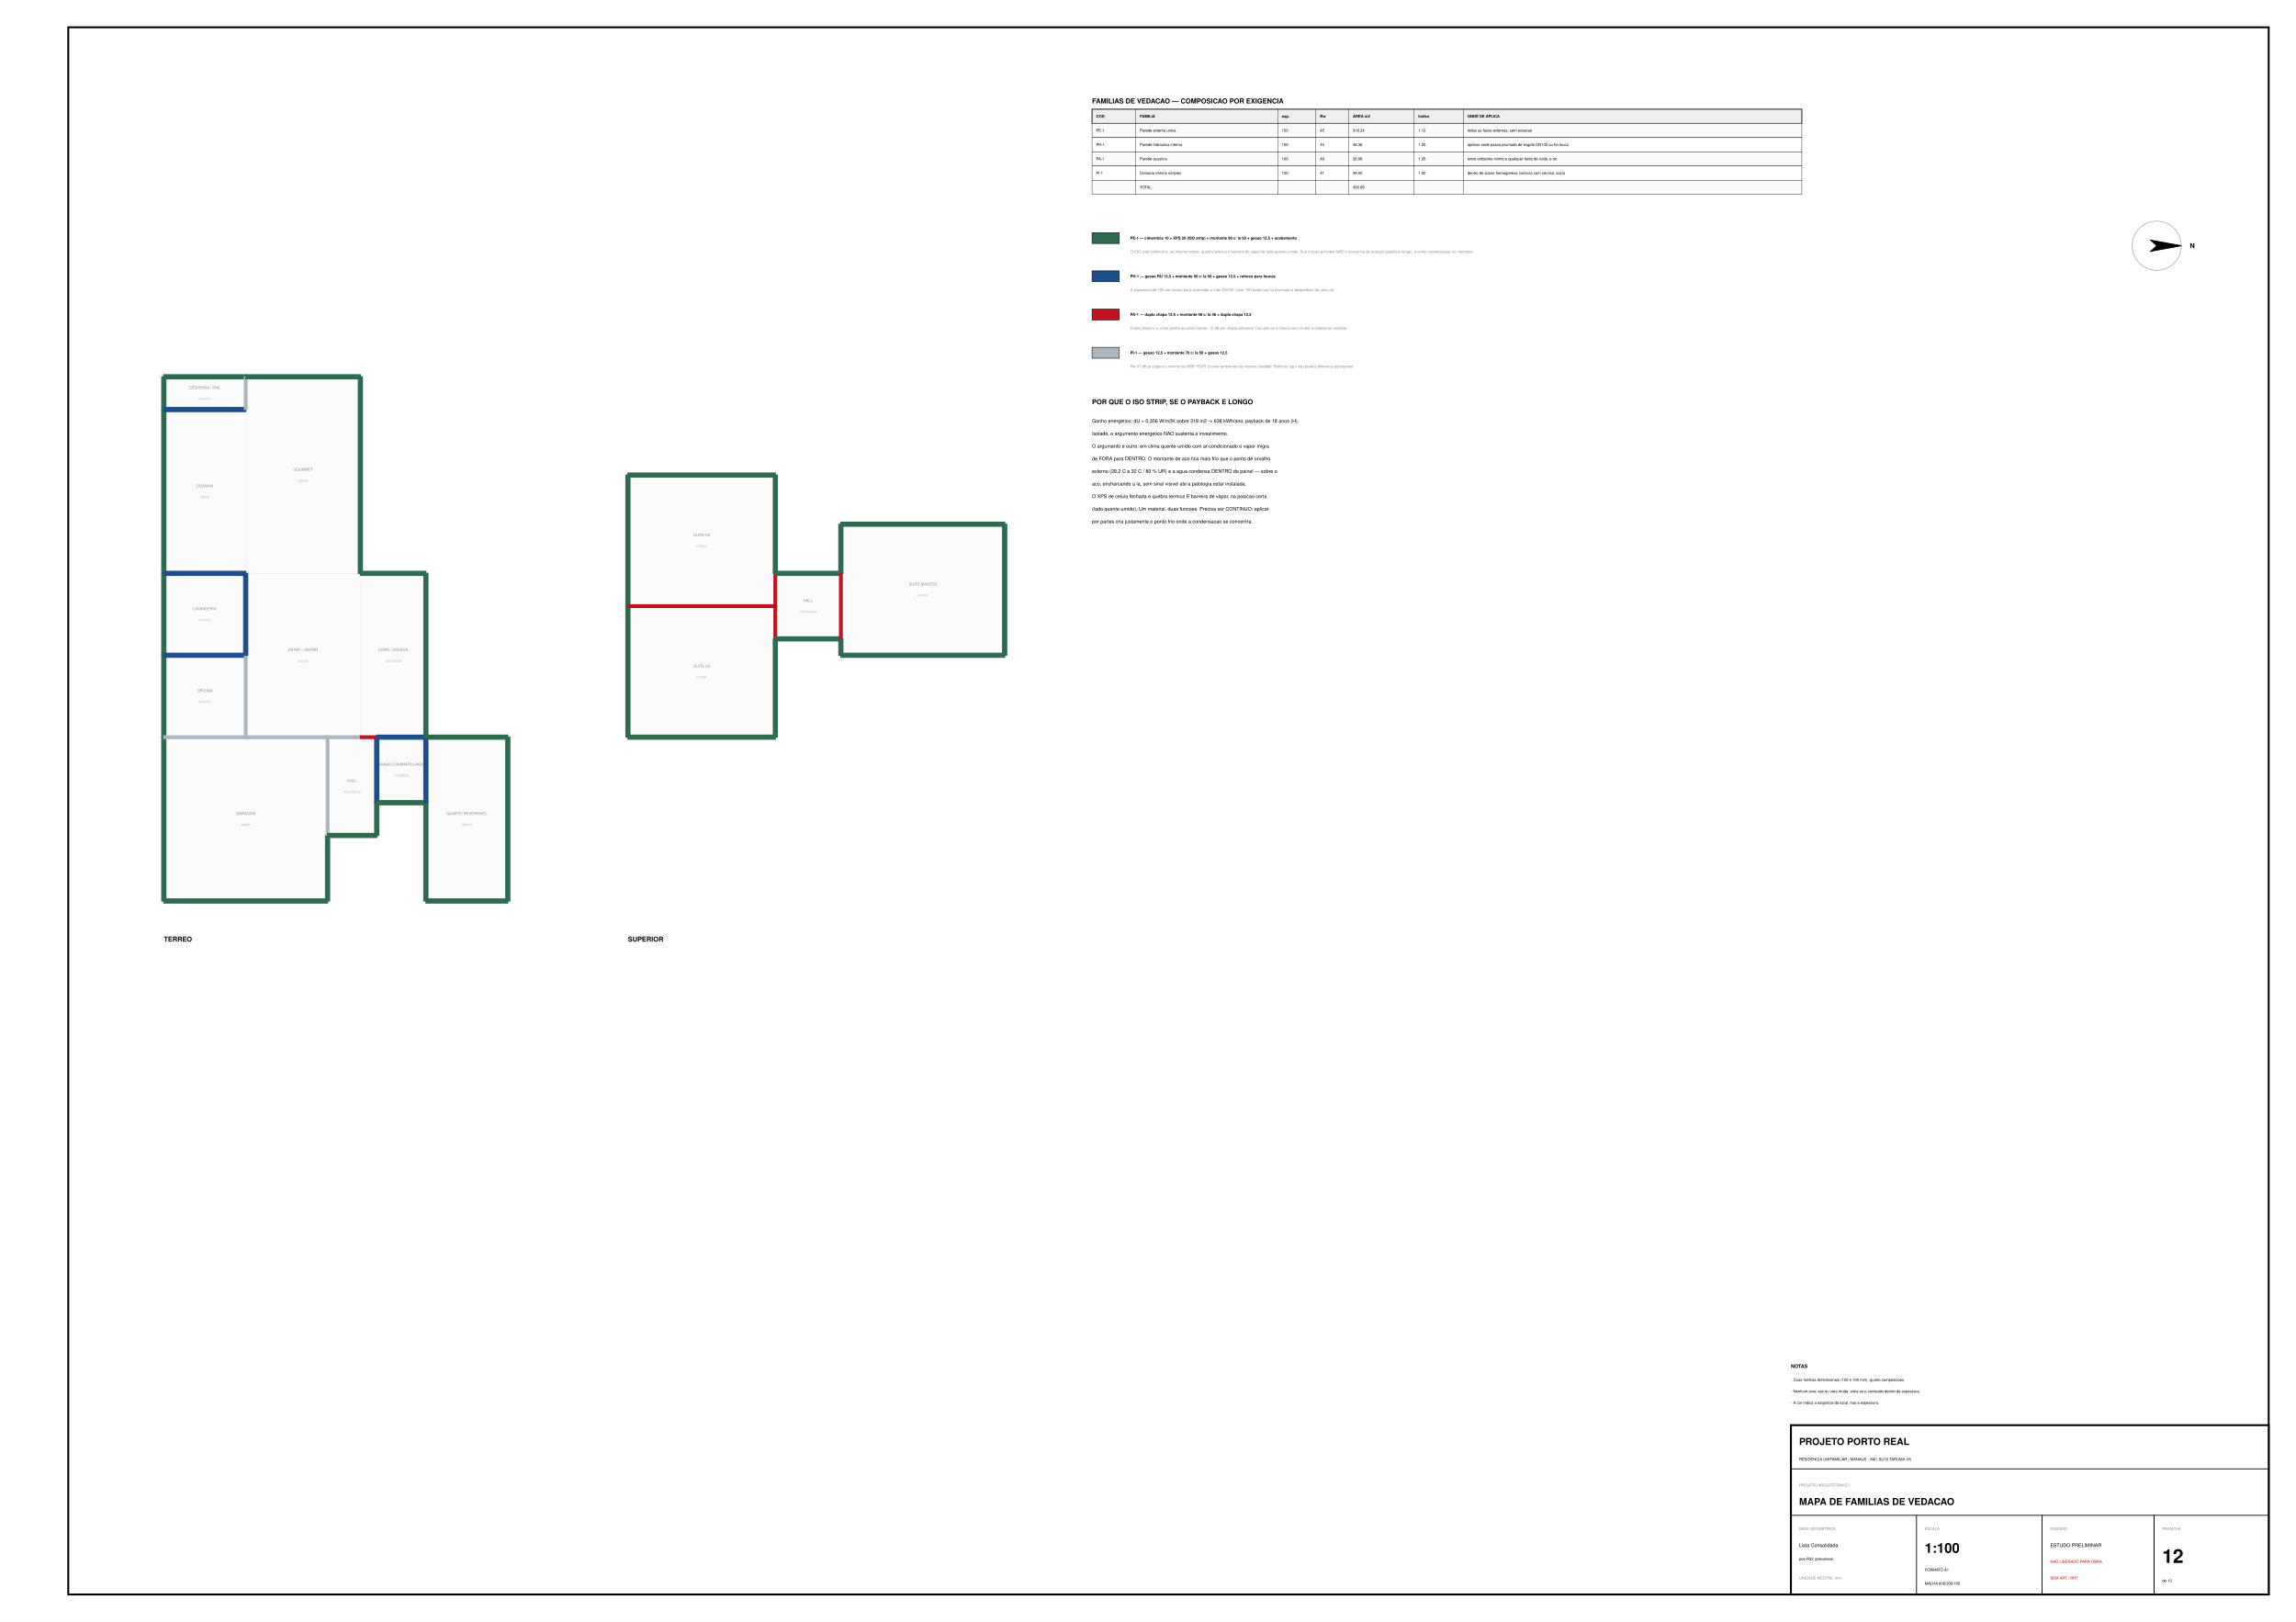
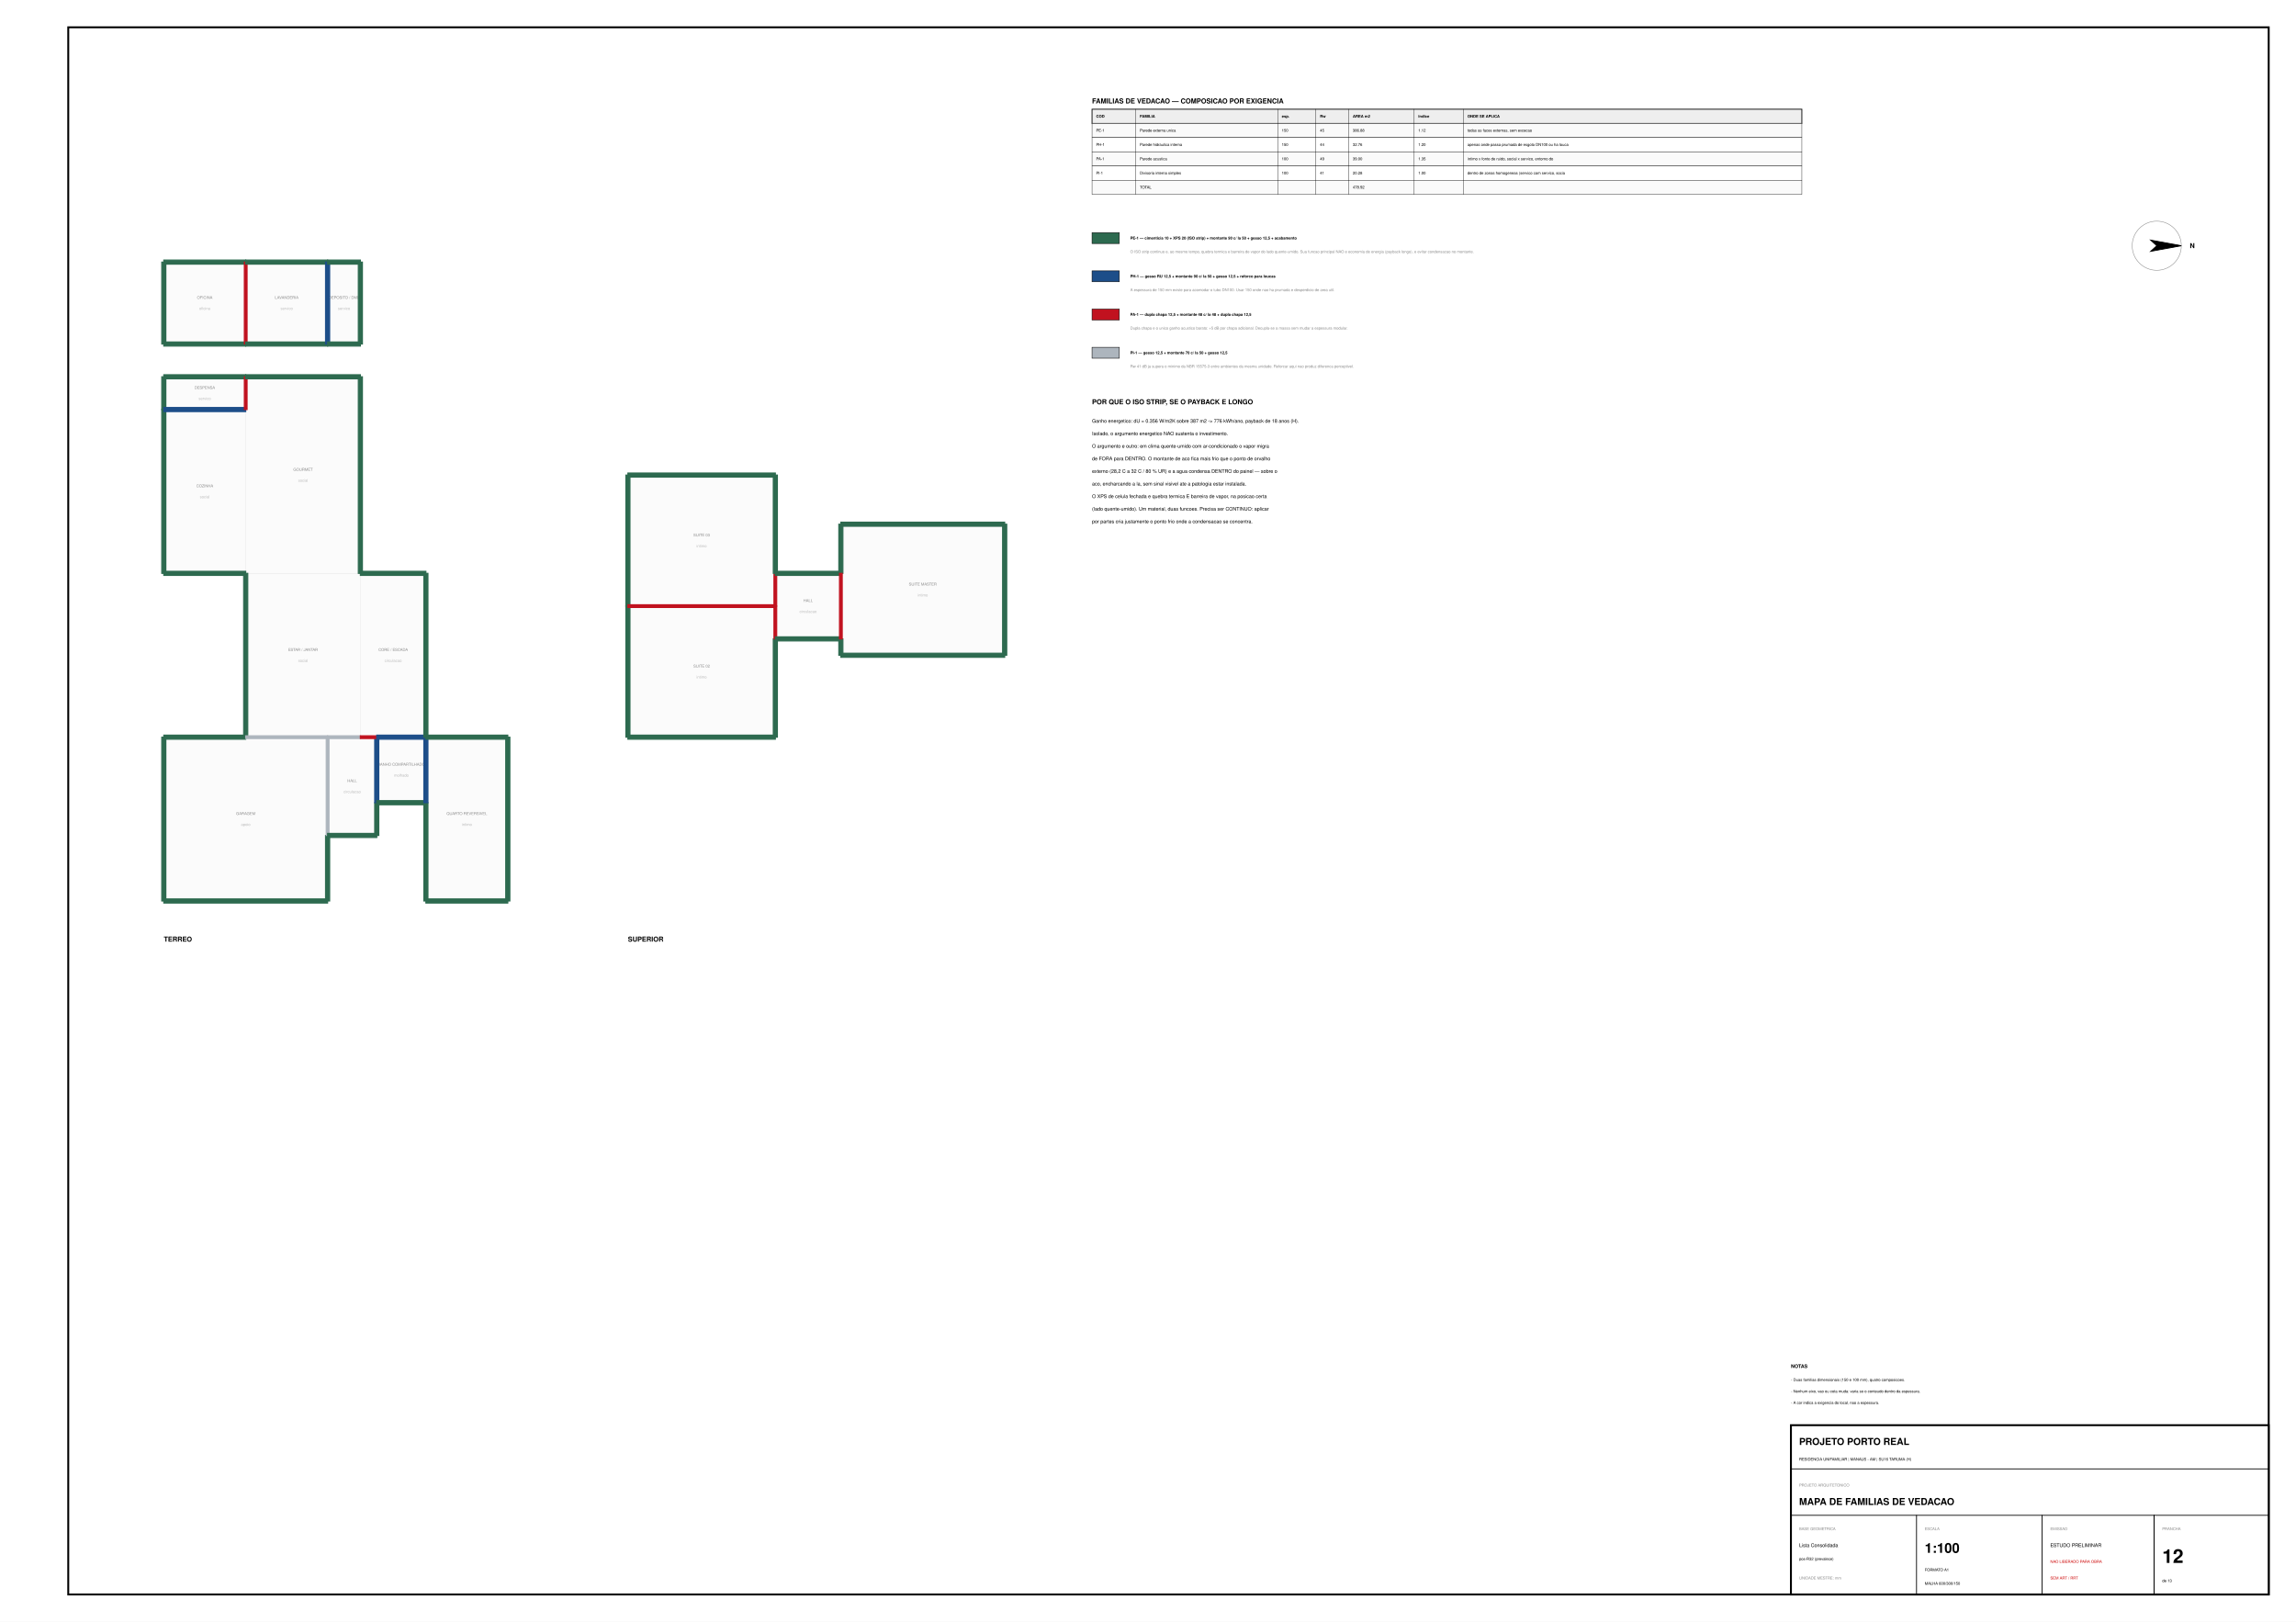
<svg xmlns="http://www.w3.org/2000/svg" version="1.1" width="841mm" height="594mm" viewBox="0 0 841 594">
  <rect width="841" height="594" fill="#ffffff" />
  <rect x="25.0" y="10" width="806.00" height="574.00" fill="none" stroke="#000" stroke-width="0.7" />
  <polygon points="656.000,522.000 831.000,522.000 831.000,584.000 656.000,584.000" stroke="#000000" stroke-width="0.7" fill="#fff" stroke-linejoin="miter" />
  <text x="659.000" y="528.000" font-family="Helvetica, Arial, sans-serif" font-size="3.50" font-weight="bold" fill="#000000" text-anchor="start" dominant-baseline="middle">PROJETO PORTO REAL</text>
  <text x="659.000" y="534.500" font-family="Helvetica, Arial, sans-serif" font-size="1.40" font-weight="normal" fill="#000000" text-anchor="start" dominant-baseline="middle">RESIDENCIA UNIFAMILIAR  |  MANAUS - AM  |  SU16 TARUMA (H)</text>
  <line x1="656.000" y1="538.000" x2="831.000" y2="538.000" stroke="#000000" stroke-width="0.3" fill="none" stroke-linecap="round" />
  <text x="659.000" y="544.000" font-family="Helvetica, Arial, sans-serif" font-size="1.40" font-weight="normal" fill="#8a8a8a" text-anchor="start" dominant-baseline="middle">PROJETO ARQUITETONICO</text>
  <text x="659.000" y="550.000" font-family="Helvetica, Arial, sans-serif" font-size="3.50" font-weight="bold" fill="#000000" text-anchor="start" dominant-baseline="middle">MAPA DE FAMILIAS DE VEDACAO</text>
  <line x1="656.000" y1="555.000" x2="831.000" y2="555.000" stroke="#000000" stroke-width="0.3" fill="none" stroke-linecap="round" />
  <line x1="702.000" y1="555.000" x2="702.000" y2="584.000" stroke="#000000" stroke-width="0.3" fill="none" stroke-linecap="round" />
  <line x1="748.000" y1="555.000" x2="748.000" y2="584.000" stroke="#000000" stroke-width="0.3" fill="none" stroke-linecap="round" />
  <line x1="789.000" y1="555.000" x2="789.000" y2="584.000" stroke="#000000" stroke-width="0.3" fill="none" stroke-linecap="round" />
  <line x1="789.000" y1="555.000" x2="789.000" y2="584.000" stroke="#000000" stroke-width="0.3" fill="none" stroke-linecap="round" />
  <text x="659.000" y="560.000" font-family="Helvetica, Arial, sans-serif" font-size="1.40" font-weight="normal" fill="#8a8a8a" text-anchor="start" dominant-baseline="middle">BASE GEOMETRICA</text>
  <text x="659.000" y="566.000" font-family="Helvetica, Arial, sans-serif" font-size="1.80" font-weight="normal" fill="#000000" text-anchor="start" dominant-baseline="middle">Lista Consolidada</text>
  <text x="659.000" y="571.000" font-family="Helvetica, Arial, sans-serif" font-size="1.40" font-weight="normal" fill="#000000" text-anchor="start" dominant-baseline="middle">pos-R32 (prevalece)</text>
  <text x="659.000" y="578.000" font-family="Helvetica, Arial, sans-serif" font-size="1.40" font-weight="normal" fill="#8a8a8a" text-anchor="start" dominant-baseline="middle">UNIDADE MESTRE: mm</text>
  <text x="705.000" y="560.000" font-family="Helvetica, Arial, sans-serif" font-size="1.40" font-weight="normal" fill="#8a8a8a" text-anchor="start" dominant-baseline="middle">ESCALA</text>
  <text x="705.000" y="567.000" font-family="Helvetica, Arial, sans-serif" font-size="5.00" font-weight="bold" fill="#000000" text-anchor="start" dominant-baseline="middle">1:100</text>
  <text x="705.000" y="575.000" font-family="Helvetica, Arial, sans-serif" font-size="1.40" font-weight="normal" fill="#000000" text-anchor="start" dominant-baseline="middle">FORMATO A1</text>
  <text x="705.000" y="580.000" font-family="Helvetica, Arial, sans-serif" font-size="1.40" font-weight="normal" fill="#000000" text-anchor="start" dominant-baseline="middle">MALHA 600/300/150</text>
  <text x="751.000" y="560.000" font-family="Helvetica, Arial, sans-serif" font-size="1.40" font-weight="normal" fill="#8a8a8a" text-anchor="start" dominant-baseline="middle">EMISSAO</text>
  <text x="751.000" y="566.000" font-family="Helvetica, Arial, sans-serif" font-size="1.80" font-weight="normal" fill="#000000" text-anchor="start" dominant-baseline="middle">ESTUDO PRELIMINAR</text>
  <text x="751.000" y="572.000" font-family="Helvetica, Arial, sans-serif" font-size="1.40" font-weight="normal" fill="#c00" text-anchor="start" dominant-baseline="middle">NAO LIBERADO PARA OBRA</text>
  <text x="751.000" y="578.000" font-family="Helvetica, Arial, sans-serif" font-size="1.40" font-weight="normal" fill="#c00" text-anchor="start" dominant-baseline="middle">SEM ART / RRT</text>
  <text x="792.000" y="560.000" font-family="Helvetica, Arial, sans-serif" font-size="1.40" font-weight="normal" fill="#8a8a8a" text-anchor="start" dominant-baseline="middle">PRANCHA</text>
  <text x="792.000" y="570.000" font-family="Helvetica, Arial, sans-serif" font-size="7.00" font-weight="bold" fill="#000000" text-anchor="start" dominant-baseline="middle">12</text>
  <text x="792.000" y="579.000" font-family="Helvetica, Arial, sans-serif" font-size="1.40" font-weight="normal" fill="#000000" text-anchor="start" dominant-baseline="middle">de 13</text>
  <text x="656.000" y="500.400" font-family="Helvetica, Arial, sans-serif" font-size="1.80" font-weight="bold" fill="#000000" text-anchor="start" dominant-baseline="middle">NOTAS</text>
  <text x="656.000" y="505.400" font-family="Helvetica, Arial, sans-serif" font-size="1.40" font-weight="normal" fill="#000000" text-anchor="start" dominant-baseline="middle">- Duas familias dimensionais (150 e 100 mm), quatro composicoes.</text>
  <text x="656.000" y="509.600" font-family="Helvetica, Arial, sans-serif" font-size="1.40" font-weight="normal" fill="#000000" text-anchor="start" dominant-baseline="middle">- Nenhum eixo, vao ou cota muda: varia so o conteudo dentro da espessura.</text>
  <text x="656.000" y="513.800" font-family="Helvetica, Arial, sans-serif" font-size="1.40" font-weight="normal" fill="#000000" text-anchor="start" dominant-baseline="middle">- A cor indica a exigencia do local, nao a espessura.</text>
  <polygon points="60.000,330.000 120.000,330.000 120.000,270.000 60.000,270.000" stroke="#e8e8e8" stroke-width="0.13" fill="#fbfbfb" stroke-linejoin="miter" />
  <text x="90.000" y="298.000" font-family="Helvetica, Arial, sans-serif" font-size="1.40" font-weight="normal" fill="#8a8a8a" text-anchor="middle" dominant-baseline="middle">GARAGEM</text>
  <text x="90.000" y="302.000" font-family="Helvetica, Arial, sans-serif" font-size="1.40" font-weight="normal" fill="#bbb" text-anchor="middle" dominant-baseline="middle">apoio</text>
  <polygon points="120.000,306.000 138.000,306.000 138.000,270.000 120.000,270.000" stroke="#e8e8e8" stroke-width="0.13" fill="#fbfbfb" stroke-linejoin="miter" />
  <text x="129.000" y="286.000" font-family="Helvetica, Arial, sans-serif" font-size="1.40" font-weight="normal" fill="#8a8a8a" text-anchor="middle" dominant-baseline="middle">HALL</text>
  <text x="129.000" y="290.000" font-family="Helvetica, Arial, sans-serif" font-size="1.40" font-weight="normal" fill="#bbb" text-anchor="middle" dominant-baseline="middle">circulacao</text>
+   <polygon points="138.000,294.000 156.000,294.000 156.000,270.000 138.000,270.000" stroke="#e8e8e8" stroke-width="0.13" fill="#fbfbfb" stroke-linejoin="miter" />
+   <text x="147.000" y="280.000" font-family="Helvetica, Arial, sans-serif" font-size="1.40" font-weight="normal" fill="#8a8a8a" text-anchor="middle" dominant-baseline="middle">BANHO COMPARTILHADO</text>
+   <text x="147.000" y="284.000" font-family="Helvetica, Arial, sans-serif" font-size="1.40" font-weight="normal" fill="#bbb" text-anchor="middle" dominant-baseline="middle">molhado</text>
  <polygon points="156.000,330.000 186.000,330.000 186.000,270.000 156.000,270.000" stroke="#e8e8e8" stroke-width="0.13" fill="#fbfbfb" stroke-linejoin="miter" />
  <text x="171.000" y="298.000" font-family="Helvetica, Arial, sans-serif" font-size="1.40" font-weight="normal" fill="#8a8a8a" text-anchor="middle" dominant-baseline="middle">QUARTO REVERSIVEL</text>
  <text x="171.000" y="302.000" font-family="Helvetica, Arial, sans-serif" font-size="1.40" font-weight="normal" fill="#bbb" text-anchor="middle" dominant-baseline="middle">intimo</text>
-   <polygon points="138.000,294.000 156.000,294.000 156.000,270.000 138.000,270.000" stroke="#e8e8e8" stroke-width="0.13" fill="#fbfbfb" stroke-linejoin="miter" />
-   <text x="147.000" y="280.000" font-family="Helvetica, Arial, sans-serif" font-size="1.40" font-weight="normal" fill="#8a8a8a" text-anchor="middle" dominant-baseline="middle">BANHO COMPARTILHADO</text>
-   <text x="147.000" y="284.000" font-family="Helvetica, Arial, sans-serif" font-size="1.40" font-weight="normal" fill="#bbb" text-anchor="middle" dominant-baseline="middle">molhado</text>
-   <polygon points="60.000,270.000 90.000,270.000 90.000,240.000 60.000,240.000" stroke="#e8e8e8" stroke-width="0.13" fill="#fbfbfb" stroke-linejoin="miter" />
-   <text x="75.000" y="253.000" font-family="Helvetica, Arial, sans-serif" font-size="1.40" font-weight="normal" fill="#8a8a8a" text-anchor="middle" dominant-baseline="middle">OFICINA</text>
-   <text x="75.000" y="257.000" font-family="Helvetica, Arial, sans-serif" font-size="1.40" font-weight="normal" fill="#bbb" text-anchor="middle" dominant-baseline="middle">servico</text>
-   <polygon points="60.000,240.000 90.000,240.000 90.000,210.000 60.000,210.000" stroke="#e8e8e8" stroke-width="0.13" fill="#fbfbfb" stroke-linejoin="miter" />
-   <text x="75.000" y="223.000" font-family="Helvetica, Arial, sans-serif" font-size="1.40" font-weight="normal" fill="#8a8a8a" text-anchor="middle" dominant-baseline="middle">LAVANDERIA</text>
-   <text x="75.000" y="227.000" font-family="Helvetica, Arial, sans-serif" font-size="1.40" font-weight="normal" fill="#bbb" text-anchor="middle" dominant-baseline="middle">servico</text>
  <polygon points="90.000,270.000 132.000,270.000 132.000,210.000 90.000,210.000" stroke="#e8e8e8" stroke-width="0.13" fill="#fbfbfb" stroke-linejoin="miter" />
  <text x="111.000" y="238.000" font-family="Helvetica, Arial, sans-serif" font-size="1.40" font-weight="normal" fill="#8a8a8a" text-anchor="middle" dominant-baseline="middle">ESTAR / JANTAR</text>
  <text x="111.000" y="242.000" font-family="Helvetica, Arial, sans-serif" font-size="1.40" font-weight="normal" fill="#bbb" text-anchor="middle" dominant-baseline="middle">social</text>
  <polygon points="132.000,270.000 156.000,270.000 156.000,210.000 132.000,210.000" stroke="#e8e8e8" stroke-width="0.13" fill="#fbfbfb" stroke-linejoin="miter" />
  <text x="144.000" y="238.000" font-family="Helvetica, Arial, sans-serif" font-size="1.40" font-weight="normal" fill="#8a8a8a" text-anchor="middle" dominant-baseline="middle">CORE / ESCADA</text>
  <text x="144.000" y="242.000" font-family="Helvetica, Arial, sans-serif" font-size="1.40" font-weight="normal" fill="#bbb" text-anchor="middle" dominant-baseline="middle">circulacao</text>
  <polygon points="60.000,210.000 90.000,210.000 90.000,150.000 60.000,150.000" stroke="#e8e8e8" stroke-width="0.13" fill="#fbfbfb" stroke-linejoin="miter" />
  <text x="75.000" y="178.000" font-family="Helvetica, Arial, sans-serif" font-size="1.40" font-weight="normal" fill="#8a8a8a" text-anchor="middle" dominant-baseline="middle">COZINHA</text>
  <text x="75.000" y="182.000" font-family="Helvetica, Arial, sans-serif" font-size="1.40" font-weight="normal" fill="#bbb" text-anchor="middle" dominant-baseline="middle">social</text>
  <polygon points="90.000,210.000 132.000,210.000 132.000,138.000 90.000,138.000" stroke="#e8e8e8" stroke-width="0.13" fill="#fbfbfb" stroke-linejoin="miter" />
  <text x="111.000" y="172.000" font-family="Helvetica, Arial, sans-serif" font-size="1.40" font-weight="normal" fill="#8a8a8a" text-anchor="middle" dominant-baseline="middle">GOURMET</text>
  <text x="111.000" y="176.000" font-family="Helvetica, Arial, sans-serif" font-size="1.40" font-weight="normal" fill="#bbb" text-anchor="middle" dominant-baseline="middle">social</text>
  <polygon points="60.000,150.000 90.000,150.000 90.000,138.000 60.000,138.000" stroke="#e8e8e8" stroke-width="0.13" fill="#fbfbfb" stroke-linejoin="miter" />
-   <text x="75.000" y="142.000" font-family="Helvetica, Arial, sans-serif" font-size="1.40" font-weight="normal" fill="#8a8a8a" text-anchor="middle" dominant-baseline="middle">DESPENSA / DML</text>
+   <text x="75.000" y="142.000" font-family="Helvetica, Arial, sans-serif" font-size="1.40" font-weight="normal" fill="#8a8a8a" text-anchor="middle" dominant-baseline="middle">DESPENSA</text>
  <text x="75.000" y="146.000" font-family="Helvetica, Arial, sans-serif" font-size="1.40" font-weight="normal" fill="#bbb" text-anchor="middle" dominant-baseline="middle">servico</text>
+   <polygon points="60.000,126.000 90.000,126.000 90.000,96.000 60.000,96.000" stroke="#e8e8e8" stroke-width="0.13" fill="#fbfbfb" stroke-linejoin="miter" />
+   <text x="75.000" y="109.000" font-family="Helvetica, Arial, sans-serif" font-size="1.40" font-weight="normal" fill="#8a8a8a" text-anchor="middle" dominant-baseline="middle">OFICINA</text>
+   <text x="75.000" y="113.000" font-family="Helvetica, Arial, sans-serif" font-size="1.40" font-weight="normal" fill="#bbb" text-anchor="middle" dominant-baseline="middle">oficina</text>
+   <polygon points="90.000,126.000 120.000,126.000 120.000,96.000 90.000,96.000" stroke="#e8e8e8" stroke-width="0.13" fill="#fbfbfb" stroke-linejoin="miter" />
+   <text x="105.000" y="109.000" font-family="Helvetica, Arial, sans-serif" font-size="1.40" font-weight="normal" fill="#8a8a8a" text-anchor="middle" dominant-baseline="middle">LAVANDERIA</text>
+   <text x="105.000" y="113.000" font-family="Helvetica, Arial, sans-serif" font-size="1.40" font-weight="normal" fill="#bbb" text-anchor="middle" dominant-baseline="middle">servico</text>
+   <polygon points="120.000,126.000 132.000,126.000 132.000,96.000 120.000,96.000" stroke="#e8e8e8" stroke-width="0.13" fill="#fbfbfb" stroke-linejoin="miter" />
+   <text x="126.000" y="109.000" font-family="Helvetica, Arial, sans-serif" font-size="1.40" font-weight="normal" fill="#8a8a8a" text-anchor="middle" dominant-baseline="middle">DEPOSITO / DML</text>
+   <text x="126.000" y="113.000" font-family="Helvetica, Arial, sans-serif" font-size="1.40" font-weight="normal" fill="#bbb" text-anchor="middle" dominant-baseline="middle">servico</text>
  <polygon points="59.250,330.000 60.750,330.000 60.750,270.000 59.250,270.000" stroke="#2d6a4f" stroke-width="0.4" fill="#2d6a4f" stroke-linejoin="miter" />
-   <polygon points="59.250,270.000 60.750,270.000 60.750,240.000 59.250,240.000" stroke="#2d6a4f" stroke-width="0.4" fill="#2d6a4f" stroke-linejoin="miter" />
-   <polygon points="59.250,240.000 60.750,240.000 60.750,210.000 59.250,210.000" stroke="#2d6a4f" stroke-width="0.4" fill="#2d6a4f" stroke-linejoin="miter" />
  <polygon points="59.250,210.000 60.750,210.000 60.750,150.000 59.250,150.000" stroke="#2d6a4f" stroke-width="0.4" fill="#2d6a4f" stroke-linejoin="miter" />
  <polygon points="59.250,150.000 60.750,150.000 60.750,138.000 59.250,138.000" stroke="#2d6a4f" stroke-width="0.4" fill="#2d6a4f" stroke-linejoin="miter" />
+   <polygon points="59.250,126.000 60.750,126.000 60.750,96.000 59.250,96.000" stroke="#2d6a4f" stroke-width="0.4" fill="#2d6a4f" stroke-linejoin="miter" />
  <polygon points="60.000,330.750 120.000,330.750 120.000,329.250 60.000,329.250" stroke="#2d6a4f" stroke-width="0.4" fill="#2d6a4f" stroke-linejoin="miter" />
-   <polygon points="60.000,270.500 90.000,270.500 90.000,269.500 60.000,269.500" stroke="#adb5bd" stroke-width="0.4" fill="#adb5bd" stroke-linejoin="miter" />
-   <polygon points="60.000,240.750 90.000,240.750 90.000,239.250 60.000,239.250" stroke="#1d4e89" stroke-width="0.4" fill="#1d4e89" stroke-linejoin="miter" />
-   <polygon points="60.000,210.750 90.000,210.750 90.000,209.250 60.000,209.250" stroke="#1d4e89" stroke-width="0.4" fill="#1d4e89" stroke-linejoin="miter" />
+   <polygon points="60.000,270.750 90.000,270.750 90.000,269.250 60.000,269.250" stroke="#2d6a4f" stroke-width="0.4" fill="#2d6a4f" stroke-linejoin="miter" />
+   <polygon points="60.000,210.750 90.000,210.750 90.000,209.250 60.000,209.250" stroke="#2d6a4f" stroke-width="0.4" fill="#2d6a4f" stroke-linejoin="miter" />
  <polygon points="60.000,150.750 90.000,150.750 90.000,149.250 60.000,149.250" stroke="#1d4e89" stroke-width="0.4" fill="#1d4e89" stroke-linejoin="miter" />
  <polygon points="60.000,138.750 90.000,138.750 90.000,137.250 60.000,137.250" stroke="#2d6a4f" stroke-width="0.4" fill="#2d6a4f" stroke-linejoin="miter" />
-   <polygon points="89.500,270.000 90.500,270.000 90.500,240.000 89.500,240.000" stroke="#adb5bd" stroke-width="0.4" fill="#adb5bd" stroke-linejoin="miter" />
-   <polygon points="89.250,240.000 90.750,240.000 90.750,210.000 89.250,210.000" stroke="#1d4e89" stroke-width="0.4" fill="#1d4e89" stroke-linejoin="miter" />
-   <polygon points="89.500,150.000 90.500,150.000 90.500,138.000 89.500,138.000" stroke="#adb5bd" stroke-width="0.4" fill="#adb5bd" stroke-linejoin="miter" />
+   <polygon points="60.000,126.750 90.000,126.750 90.000,125.250 60.000,125.250" stroke="#2d6a4f" stroke-width="0.4" fill="#2d6a4f" stroke-linejoin="miter" />
+   <polygon points="60.000,96.750 90.000,96.750 90.000,95.250 60.000,95.250" stroke="#2d6a4f" stroke-width="0.4" fill="#2d6a4f" stroke-linejoin="miter" />
+   <polygon points="89.250,270.000 90.750,270.000 90.750,210.000 89.250,210.000" stroke="#2d6a4f" stroke-width="0.4" fill="#2d6a4f" stroke-linejoin="miter" />
+   <polygon points="89.500,150.000 90.500,150.000 90.500,138.000 89.500,138.000" stroke="#c1121f" stroke-width="0.4" fill="#c1121f" stroke-linejoin="miter" />
+   <polygon points="89.500,126.000 90.500,126.000 90.500,96.000 89.500,96.000" stroke="#c1121f" stroke-width="0.4" fill="#c1121f" stroke-linejoin="miter" />
  <polygon points="90.000,270.500 120.000,270.500 120.000,269.500 90.000,269.500" stroke="#adb5bd" stroke-width="0.4" fill="#adb5bd" stroke-linejoin="miter" />
  <polygon points="90.000,138.750 132.000,138.750 132.000,137.250 90.000,137.250" stroke="#2d6a4f" stroke-width="0.4" fill="#2d6a4f" stroke-linejoin="miter" />
+   <polygon points="90.000,126.750 120.000,126.750 120.000,125.250 90.000,125.250" stroke="#2d6a4f" stroke-width="0.4" fill="#2d6a4f" stroke-linejoin="miter" />
+   <polygon points="90.000,96.750 120.000,96.750 120.000,95.250 90.000,95.250" stroke="#2d6a4f" stroke-width="0.4" fill="#2d6a4f" stroke-linejoin="miter" />
  <polygon points="119.250,330.000 120.750,330.000 120.750,306.000 119.250,306.000" stroke="#2d6a4f" stroke-width="0.4" fill="#2d6a4f" stroke-linejoin="miter" />
  <polygon points="119.500,306.000 120.500,306.000 120.500,270.000 119.500,270.000" stroke="#adb5bd" stroke-width="0.4" fill="#adb5bd" stroke-linejoin="miter" />
+   <polygon points="119.250,126.000 120.750,126.000 120.750,96.000 119.250,96.000" stroke="#1d4e89" stroke-width="0.4" fill="#1d4e89" stroke-linejoin="miter" />
  <polygon points="120.000,306.750 138.000,306.750 138.000,305.250 120.000,305.250" stroke="#2d6a4f" stroke-width="0.4" fill="#2d6a4f" stroke-linejoin="miter" />
  <polygon points="120.000,270.500 132.000,270.500 132.000,269.500 120.000,269.500" stroke="#adb5bd" stroke-width="0.4" fill="#adb5bd" stroke-linejoin="miter" />
+   <polygon points="120.000,126.750 132.000,126.750 132.000,125.250 120.000,125.250" stroke="#2d6a4f" stroke-width="0.4" fill="#2d6a4f" stroke-linejoin="miter" />
+   <polygon points="120.000,96.750 132.000,96.750 132.000,95.250 120.000,95.250" stroke="#2d6a4f" stroke-width="0.4" fill="#2d6a4f" stroke-linejoin="miter" />
  <polygon points="131.250,210.000 132.750,210.000 132.750,138.000 131.250,138.000" stroke="#2d6a4f" stroke-width="0.4" fill="#2d6a4f" stroke-linejoin="miter" />
+   <polygon points="131.250,126.000 132.750,126.000 132.750,96.000 131.250,96.000" stroke="#2d6a4f" stroke-width="0.4" fill="#2d6a4f" stroke-linejoin="miter" />
  <polygon points="137.250,306.000 138.750,306.000 138.750,294.000 137.250,294.000" stroke="#2d6a4f" stroke-width="0.4" fill="#2d6a4f" stroke-linejoin="miter" />
  <polygon points="137.250,294.000 138.750,294.000 138.750,270.000 137.250,270.000" stroke="#1d4e89" stroke-width="0.4" fill="#1d4e89" stroke-linejoin="miter" />
  <polygon points="132.000,270.500 138.000,270.500 138.000,269.500 132.000,269.500" stroke="#c1121f" stroke-width="0.4" fill="#c1121f" stroke-linejoin="miter" />
  <polygon points="132.000,210.750 156.000,210.750 156.000,209.250 132.000,209.250" stroke="#2d6a4f" stroke-width="0.4" fill="#2d6a4f" stroke-linejoin="miter" />
  <polygon points="138.000,294.750 156.000,294.750 156.000,293.250 138.000,293.250" stroke="#2d6a4f" stroke-width="0.4" fill="#2d6a4f" stroke-linejoin="miter" />
  <polygon points="138.000,270.750 156.000,270.750 156.000,269.250 138.000,269.250" stroke="#1d4e89" stroke-width="0.4" fill="#1d4e89" stroke-linejoin="miter" />
  <polygon points="155.250,330.000 156.750,330.000 156.750,294.000 155.250,294.000" stroke="#2d6a4f" stroke-width="0.4" fill="#2d6a4f" stroke-linejoin="miter" />
  <polygon points="155.250,294.000 156.750,294.000 156.750,270.000 155.250,270.000" stroke="#1d4e89" stroke-width="0.4" fill="#1d4e89" stroke-linejoin="miter" />
  <polygon points="155.250,270.000 156.750,270.000 156.750,210.000 155.250,210.000" stroke="#2d6a4f" stroke-width="0.4" fill="#2d6a4f" stroke-linejoin="miter" />
  <polygon points="156.000,330.750 186.000,330.750 186.000,329.250 156.000,329.250" stroke="#2d6a4f" stroke-width="0.4" fill="#2d6a4f" stroke-linejoin="miter" />
  <polygon points="156.000,270.750 186.000,270.750 186.000,269.250 156.000,269.250" stroke="#2d6a4f" stroke-width="0.4" fill="#2d6a4f" stroke-linejoin="miter" />
  <polygon points="185.250,330.000 186.750,330.000 186.750,270.000 185.250,270.000" stroke="#2d6a4f" stroke-width="0.4" fill="#2d6a4f" stroke-linejoin="miter" />
  <text x="60.000" y="344.000" font-family="Helvetica, Arial, sans-serif" font-size="2.50" font-weight="bold" fill="#000000" text-anchor="start" dominant-baseline="middle">TERREO</text>
  <polygon points="230.000,270.000 284.000,270.000 284.000,222.000 230.000,222.000" stroke="#e8e8e8" stroke-width="0.13" fill="#fbfbfb" stroke-linejoin="miter" />
  <text x="257.000" y="244.000" font-family="Helvetica, Arial, sans-serif" font-size="1.40" font-weight="normal" fill="#8a8a8a" text-anchor="middle" dominant-baseline="middle">SUITE 02</text>
  <text x="257.000" y="248.000" font-family="Helvetica, Arial, sans-serif" font-size="1.40" font-weight="normal" fill="#bbb" text-anchor="middle" dominant-baseline="middle">intimo</text>
  <polygon points="230.000,222.000 284.000,222.000 284.000,174.000 230.000,174.000" stroke="#e8e8e8" stroke-width="0.13" fill="#fbfbfb" stroke-linejoin="miter" />
  <text x="257.000" y="196.000" font-family="Helvetica, Arial, sans-serif" font-size="1.40" font-weight="normal" fill="#8a8a8a" text-anchor="middle" dominant-baseline="middle">SUITE 03</text>
  <text x="257.000" y="200.000" font-family="Helvetica, Arial, sans-serif" font-size="1.40" font-weight="normal" fill="#bbb" text-anchor="middle" dominant-baseline="middle">intimo</text>
  <polygon points="284.000,234.000 308.000,234.000 308.000,210.000 284.000,210.000" stroke="#e8e8e8" stroke-width="0.13" fill="#fbfbfb" stroke-linejoin="miter" />
  <text x="296.000" y="220.000" font-family="Helvetica, Arial, sans-serif" font-size="1.40" font-weight="normal" fill="#8a8a8a" text-anchor="middle" dominant-baseline="middle">HALL</text>
  <text x="296.000" y="224.000" font-family="Helvetica, Arial, sans-serif" font-size="1.40" font-weight="normal" fill="#bbb" text-anchor="middle" dominant-baseline="middle">circulacao</text>
  <polygon points="308.000,240.000 368.000,240.000 368.000,192.000 308.000,192.000" stroke="#e8e8e8" stroke-width="0.13" fill="#fbfbfb" stroke-linejoin="miter" />
  <text x="338.000" y="214.000" font-family="Helvetica, Arial, sans-serif" font-size="1.40" font-weight="normal" fill="#8a8a8a" text-anchor="middle" dominant-baseline="middle">SUITE MASTER</text>
  <text x="338.000" y="218.000" font-family="Helvetica, Arial, sans-serif" font-size="1.40" font-weight="normal" fill="#bbb" text-anchor="middle" dominant-baseline="middle">intimo</text>
  <polygon points="229.250,270.000 230.750,270.000 230.750,222.000 229.250,222.000" stroke="#2d6a4f" stroke-width="0.4" fill="#2d6a4f" stroke-linejoin="miter" />
  <polygon points="229.250,222.000 230.750,222.000 230.750,174.000 229.250,174.000" stroke="#2d6a4f" stroke-width="0.4" fill="#2d6a4f" stroke-linejoin="miter" />
  <polygon points="230.000,270.750 284.000,270.750 284.000,269.250 230.000,269.250" stroke="#2d6a4f" stroke-width="0.4" fill="#2d6a4f" stroke-linejoin="miter" />
  <polygon points="230.000,222.500 284.000,222.500 284.000,221.500 230.000,221.500" stroke="#c1121f" stroke-width="0.4" fill="#c1121f" stroke-linejoin="miter" />
  <polygon points="230.000,174.750 284.000,174.750 284.000,173.250 230.000,173.250" stroke="#2d6a4f" stroke-width="0.4" fill="#2d6a4f" stroke-linejoin="miter" />
  <polygon points="283.250,270.000 284.750,270.000 284.750,234.000 283.250,234.000" stroke="#2d6a4f" stroke-width="0.4" fill="#2d6a4f" stroke-linejoin="miter" />
  <polygon points="283.500,234.000 284.500,234.000 284.500,222.000 283.500,222.000" stroke="#c1121f" stroke-width="0.4" fill="#c1121f" stroke-linejoin="miter" />
  <polygon points="283.500,222.000 284.500,222.000 284.500,210.000 283.500,210.000" stroke="#c1121f" stroke-width="0.4" fill="#c1121f" stroke-linejoin="miter" />
  <polygon points="283.250,210.000 284.750,210.000 284.750,174.000 283.250,174.000" stroke="#2d6a4f" stroke-width="0.4" fill="#2d6a4f" stroke-linejoin="miter" />
  <polygon points="284.000,234.750 308.000,234.750 308.000,233.250 284.000,233.250" stroke="#2d6a4f" stroke-width="0.4" fill="#2d6a4f" stroke-linejoin="miter" />
  <polygon points="284.000,210.750 308.000,210.750 308.000,209.250 284.000,209.250" stroke="#2d6a4f" stroke-width="0.4" fill="#2d6a4f" stroke-linejoin="miter" />
  <polygon points="307.250,240.000 308.750,240.000 308.750,234.000 307.250,234.000" stroke="#2d6a4f" stroke-width="0.4" fill="#2d6a4f" stroke-linejoin="miter" />
  <polygon points="307.250,210.000 308.750,210.000 308.750,192.000 307.250,192.000" stroke="#2d6a4f" stroke-width="0.4" fill="#2d6a4f" stroke-linejoin="miter" />
  <polygon points="307.500,234.000 308.500,234.000 308.500,210.000 307.500,210.000" stroke="#c1121f" stroke-width="0.4" fill="#c1121f" stroke-linejoin="miter" />
  <polygon points="308.000,240.750 368.000,240.750 368.000,239.250 308.000,239.250" stroke="#2d6a4f" stroke-width="0.4" fill="#2d6a4f" stroke-linejoin="miter" />
  <polygon points="308.000,192.750 368.000,192.750 368.000,191.250 308.000,191.250" stroke="#2d6a4f" stroke-width="0.4" fill="#2d6a4f" stroke-linejoin="miter" />
  <polygon points="367.250,240.000 368.750,240.000 368.750,192.000 367.250,192.000" stroke="#2d6a4f" stroke-width="0.4" fill="#2d6a4f" stroke-linejoin="miter" />
  <text x="230.000" y="344.000" font-family="Helvetica, Arial, sans-serif" font-size="2.50" font-weight="bold" fill="#000000" text-anchor="start" dominant-baseline="middle">SUPERIOR</text>
  <text x="400.000" y="37.000" font-family="Helvetica, Arial, sans-serif" font-size="2.50" font-weight="bold" fill="#000000" text-anchor="start" dominant-baseline="middle">FAMILIAS DE VEDACAO — COMPOSICAO POR EXIGENCIA</text>
  <polygon points="400.000,40.000 660.000,40.000 660.000,45.200 400.000,45.200" stroke="#000000" stroke-width="0.3" fill="#eee" stroke-linejoin="miter" />
  <text x="401.500" y="42.600" font-family="Helvetica, Arial, sans-serif" font-size="1.40" font-weight="bold" fill="#000000" text-anchor="start" dominant-baseline="middle">COD</text>
  <text x="417.500" y="42.600" font-family="Helvetica, Arial, sans-serif" font-size="1.40" font-weight="bold" fill="#000000" text-anchor="start" dominant-baseline="middle">FAMILIA</text>
  <text x="469.500" y="42.600" font-family="Helvetica, Arial, sans-serif" font-size="1.40" font-weight="bold" fill="#000000" text-anchor="start" dominant-baseline="middle">esp.</text>
  <text x="483.500" y="42.600" font-family="Helvetica, Arial, sans-serif" font-size="1.40" font-weight="bold" fill="#000000" text-anchor="start" dominant-baseline="middle">Rw</text>
  <text x="495.500" y="42.600" font-family="Helvetica, Arial, sans-serif" font-size="1.40" font-weight="bold" fill="#000000" text-anchor="start" dominant-baseline="middle">AREA m2</text>
  <text x="519.500" y="42.600" font-family="Helvetica, Arial, sans-serif" font-size="1.40" font-weight="bold" fill="#000000" text-anchor="start" dominant-baseline="middle">indice</text>
  <text x="537.500" y="42.600" font-family="Helvetica, Arial, sans-serif" font-size="1.40" font-weight="bold" fill="#000000" text-anchor="start" dominant-baseline="middle">ONDE SE APLICA</text>
  <polygon points="400.000,45.200 660.000,45.200 660.000,50.400 400.000,50.400" stroke="#000000" stroke-width="0.13" fill="#fafafa" stroke-linejoin="miter" />
  <text x="401.500" y="47.800" font-family="Helvetica, Arial, sans-serif" font-size="1.40" font-weight="normal" fill="#000000" text-anchor="start" dominant-baseline="middle">PE-1</text>
  <text x="417.500" y="47.800" font-family="Helvetica, Arial, sans-serif" font-size="1.40" font-weight="normal" fill="#000000" text-anchor="start" dominant-baseline="middle">Parede externa unica</text>
  <text x="469.500" y="47.800" font-family="Helvetica, Arial, sans-serif" font-size="1.40" font-weight="normal" fill="#000000" text-anchor="start" dominant-baseline="middle">150</text>
  <text x="483.500" y="47.800" font-family="Helvetica, Arial, sans-serif" font-size="1.40" font-weight="normal" fill="#000000" text-anchor="start" dominant-baseline="middle">45</text>
-   <text x="495.500" y="47.800" font-family="Helvetica, Arial, sans-serif" font-size="1.40" font-weight="normal" fill="#000000" text-anchor="start" dominant-baseline="middle">318.24</text>
+   <text x="495.500" y="47.800" font-family="Helvetica, Arial, sans-serif" font-size="1.40" font-weight="normal" fill="#000000" text-anchor="start" dominant-baseline="middle">386.88</text>
  <text x="519.500" y="47.800" font-family="Helvetica, Arial, sans-serif" font-size="1.40" font-weight="normal" fill="#000000" text-anchor="start" dominant-baseline="middle">1.12</text>
  <text x="537.500" y="47.800" font-family="Helvetica, Arial, sans-serif" font-size="1.40" font-weight="normal" fill="#000000" text-anchor="start" dominant-baseline="middle">todas as faces externas, sem excecao</text>
  <polygon points="400.000,50.400 660.000,50.400 660.000,55.600 400.000,55.600" stroke="#000000" stroke-width="0.13" fill="#fff" stroke-linejoin="miter" />
  <text x="401.500" y="53.000" font-family="Helvetica, Arial, sans-serif" font-size="1.40" font-weight="normal" fill="#000000" text-anchor="start" dominant-baseline="middle">PH-1</text>
  <text x="417.500" y="53.000" font-family="Helvetica, Arial, sans-serif" font-size="1.40" font-weight="normal" fill="#000000" text-anchor="start" dominant-baseline="middle">Parede hidraulica interna</text>
  <text x="469.500" y="53.000" font-family="Helvetica, Arial, sans-serif" font-size="1.40" font-weight="normal" fill="#000000" text-anchor="start" dominant-baseline="middle">150</text>
  <text x="483.500" y="53.000" font-family="Helvetica, Arial, sans-serif" font-size="1.40" font-weight="normal" fill="#000000" text-anchor="start" dominant-baseline="middle">44</text>
-   <text x="495.500" y="53.000" font-family="Helvetica, Arial, sans-serif" font-size="1.40" font-weight="normal" fill="#000000" text-anchor="start" dominant-baseline="middle">48.36</text>
+   <text x="495.500" y="53.000" font-family="Helvetica, Arial, sans-serif" font-size="1.40" font-weight="normal" fill="#000000" text-anchor="start" dominant-baseline="middle">32.76</text>
  <text x="519.500" y="53.000" font-family="Helvetica, Arial, sans-serif" font-size="1.40" font-weight="normal" fill="#000000" text-anchor="start" dominant-baseline="middle">1.20</text>
  <text x="537.500" y="53.000" font-family="Helvetica, Arial, sans-serif" font-size="1.40" font-weight="normal" fill="#000000" text-anchor="start" dominant-baseline="middle">apenas onde passa prumada de esgoto DN100 ou ha louca </text>
  <polygon points="400.000,55.600 660.000,55.600 660.000,60.800 400.000,60.800" stroke="#000000" stroke-width="0.13" fill="#fafafa" stroke-linejoin="miter" />
  <text x="401.500" y="58.200" font-family="Helvetica, Arial, sans-serif" font-size="1.40" font-weight="normal" fill="#000000" text-anchor="start" dominant-baseline="middle">PA-1</text>
  <text x="417.500" y="58.200" font-family="Helvetica, Arial, sans-serif" font-size="1.40" font-weight="normal" fill="#000000" text-anchor="start" dominant-baseline="middle">Parede acustica</text>
  <text x="469.500" y="58.200" font-family="Helvetica, Arial, sans-serif" font-size="1.40" font-weight="normal" fill="#000000" text-anchor="start" dominant-baseline="middle">100</text>
  <text x="483.500" y="58.200" font-family="Helvetica, Arial, sans-serif" font-size="1.40" font-weight="normal" fill="#000000" text-anchor="start" dominant-baseline="middle">49</text>
-   <text x="495.500" y="58.200" font-family="Helvetica, Arial, sans-serif" font-size="1.40" font-weight="normal" fill="#000000" text-anchor="start" dominant-baseline="middle">28.08</text>
+   <text x="495.500" y="58.200" font-family="Helvetica, Arial, sans-serif" font-size="1.40" font-weight="normal" fill="#000000" text-anchor="start" dominant-baseline="middle">39.00</text>
  <text x="519.500" y="58.200" font-family="Helvetica, Arial, sans-serif" font-size="1.40" font-weight="normal" fill="#000000" text-anchor="start" dominant-baseline="middle">1.35</text>
-   <text x="537.500" y="58.200" font-family="Helvetica, Arial, sans-serif" font-size="1.40" font-weight="normal" fill="#000000" text-anchor="start" dominant-baseline="middle">entre ambiente intimo e qualquer fonte de ruido, e no </text>
+   <text x="537.500" y="58.200" font-family="Helvetica, Arial, sans-serif" font-size="1.40" font-weight="normal" fill="#000000" text-anchor="start" dominant-baseline="middle">intimo x fonte de ruido, social x servico, entorno do </text>
  <polygon points="400.000,60.800 660.000,60.800 660.000,66.000 400.000,66.000" stroke="#000000" stroke-width="0.13" fill="#fff" stroke-linejoin="miter" />
  <text x="401.500" y="63.400" font-family="Helvetica, Arial, sans-serif" font-size="1.40" font-weight="normal" fill="#000000" text-anchor="start" dominant-baseline="middle">PI-1</text>
  <text x="417.500" y="63.400" font-family="Helvetica, Arial, sans-serif" font-size="1.40" font-weight="normal" fill="#000000" text-anchor="start" dominant-baseline="middle">Divisoria interna simples</text>
  <text x="469.500" y="63.400" font-family="Helvetica, Arial, sans-serif" font-size="1.40" font-weight="normal" fill="#000000" text-anchor="start" dominant-baseline="middle">100</text>
  <text x="483.500" y="63.400" font-family="Helvetica, Arial, sans-serif" font-size="1.40" font-weight="normal" fill="#000000" text-anchor="start" dominant-baseline="middle">41</text>
-   <text x="495.500" y="63.400" font-family="Helvetica, Arial, sans-serif" font-size="1.40" font-weight="normal" fill="#000000" text-anchor="start" dominant-baseline="middle">39.00</text>
+   <text x="495.500" y="63.400" font-family="Helvetica, Arial, sans-serif" font-size="1.40" font-weight="normal" fill="#000000" text-anchor="start" dominant-baseline="middle">20.28</text>
  <text x="519.500" y="63.400" font-family="Helvetica, Arial, sans-serif" font-size="1.40" font-weight="normal" fill="#000000" text-anchor="start" dominant-baseline="middle">1.00</text>
  <text x="537.500" y="63.400" font-family="Helvetica, Arial, sans-serif" font-size="1.40" font-weight="normal" fill="#000000" text-anchor="start" dominant-baseline="middle">dentro de zonas homogeneas (servico com servico, socia</text>
  <polygon points="400.000,66.000 660.000,66.000 660.000,71.200 400.000,71.200" stroke="#000000" stroke-width="0.13" fill="#fafafa" stroke-linejoin="miter" />
  <text x="401.500" y="68.600" font-family="Helvetica, Arial, sans-serif" font-size="1.40" font-weight="normal" fill="#000000" text-anchor="start" dominant-baseline="middle" />
  <text x="417.500" y="68.600" font-family="Helvetica, Arial, sans-serif" font-size="1.40" font-weight="normal" fill="#000000" text-anchor="start" dominant-baseline="middle">TOTAL</text>
  <text x="469.500" y="68.600" font-family="Helvetica, Arial, sans-serif" font-size="1.40" font-weight="normal" fill="#000000" text-anchor="start" dominant-baseline="middle" />
  <text x="483.500" y="68.600" font-family="Helvetica, Arial, sans-serif" font-size="1.40" font-weight="normal" fill="#000000" text-anchor="start" dominant-baseline="middle" />
-   <text x="495.500" y="68.600" font-family="Helvetica, Arial, sans-serif" font-size="1.40" font-weight="normal" fill="#000000" text-anchor="start" dominant-baseline="middle">433.68</text>
+   <text x="495.500" y="68.600" font-family="Helvetica, Arial, sans-serif" font-size="1.40" font-weight="normal" fill="#000000" text-anchor="start" dominant-baseline="middle">478.92</text>
  <text x="519.500" y="68.600" font-family="Helvetica, Arial, sans-serif" font-size="1.40" font-weight="normal" fill="#000000" text-anchor="start" dominant-baseline="middle" />
  <text x="537.500" y="68.600" font-family="Helvetica, Arial, sans-serif" font-size="1.40" font-weight="normal" fill="#000000" text-anchor="start" dominant-baseline="middle" />
  <line x1="416.000" y1="40.000" x2="416.000" y2="71.200" stroke="#000000" stroke-width="0.13" fill="none" stroke-linecap="round" />
  <line x1="468.000" y1="40.000" x2="468.000" y2="71.200" stroke="#000000" stroke-width="0.13" fill="none" stroke-linecap="round" />
  <line x1="482.000" y1="40.000" x2="482.000" y2="71.200" stroke="#000000" stroke-width="0.13" fill="none" stroke-linecap="round" />
  <line x1="494.000" y1="40.000" x2="494.000" y2="71.200" stroke="#000000" stroke-width="0.13" fill="none" stroke-linecap="round" />
  <line x1="518.000" y1="40.000" x2="518.000" y2="71.200" stroke="#000000" stroke-width="0.13" fill="none" stroke-linecap="round" />
  <line x1="536.000" y1="40.000" x2="536.000" y2="71.200" stroke="#000000" stroke-width="0.13" fill="none" stroke-linecap="round" />
  <polygon points="400.000,85.200 410.000,85.200 410.000,89.200 400.000,89.200" stroke="#000000" stroke-width="0.18" fill="#2d6a4f" stroke-linejoin="miter" />
  <text x="414.000" y="87.200" font-family="Helvetica, Arial, sans-serif" font-size="1.40" font-weight="bold" fill="#000000" text-anchor="start" dominant-baseline="middle">PE-1 — cimenticia 10 + XPS 20 (ISO strip) + montante 90 c/ la 50 + gesso 12,5 + acabamento</text>
  <text x="414.000" y="92.200" font-family="Helvetica, Arial, sans-serif" font-size="1.40" font-weight="normal" fill="#8a8a8a" text-anchor="start" dominant-baseline="middle">O ISO strip continuo e, ao mesmo tempo, quebra termica e barreira de vapor do lado quente-umido. Sua funcao principal NAO e economia de energia (payback longo), e evitar condensacao no montante.</text>
  <polygon points="400.000,99.200 410.000,99.200 410.000,103.200 400.000,103.200" stroke="#000000" stroke-width="0.18" fill="#1d4e89" stroke-linejoin="miter" />
  <text x="414.000" y="101.200" font-family="Helvetica, Arial, sans-serif" font-size="1.40" font-weight="bold" fill="#000000" text-anchor="start" dominant-baseline="middle">PH-1 — gesso RU 12,5 + montante 90 c/ la 50 + gesso 12,5 + reforco para loucas</text>
  <text x="414.000" y="106.200" font-family="Helvetica, Arial, sans-serif" font-size="1.40" font-weight="normal" fill="#8a8a8a" text-anchor="start" dominant-baseline="middle">A espessura de 150 mm existe para acomodar o tubo DN100. Usar 150 onde nao ha prumada e desperdicio de area util.</text>
  <polygon points="400.000,113.200 410.000,113.200 410.000,117.200 400.000,117.200" stroke="#000000" stroke-width="0.18" fill="#c1121f" stroke-linejoin="miter" />
  <text x="414.000" y="115.200" font-family="Helvetica, Arial, sans-serif" font-size="1.40" font-weight="bold" fill="#000000" text-anchor="start" dominant-baseline="middle">PA-1 — dupla chapa 12,5 + montante 48 c/ la 48 + dupla chapa 12,5</text>
  <text x="414.000" y="120.200" font-family="Helvetica, Arial, sans-serif" font-size="1.40" font-weight="normal" fill="#8a8a8a" text-anchor="start" dominant-baseline="middle">Dupla chapa e o unico ganho acustico barato: +5 dB por chapa adicional. Decupla-se a massa sem mudar a espessura modular.</text>
  <polygon points="400.000,127.200 410.000,127.200 410.000,131.200 400.000,131.200" stroke="#000000" stroke-width="0.18" fill="#adb5bd" stroke-linejoin="miter" />
  <text x="414.000" y="129.200" font-family="Helvetica, Arial, sans-serif" font-size="1.40" font-weight="bold" fill="#000000" text-anchor="start" dominant-baseline="middle">PI-1 — gesso 12,5 + montante 70 c/ la 50 + gesso 12,5</text>
  <text x="414.000" y="134.200" font-family="Helvetica, Arial, sans-serif" font-size="1.40" font-weight="normal" fill="#8a8a8a" text-anchor="start" dominant-baseline="middle">Rw 41 dB ja supera o minimo da NBR 15575-3 entre ambientes da mesma unidade. Reforcar aqui nao produz diferenca perceptivel.</text>
  <text x="400.000" y="147.200" font-family="Helvetica, Arial, sans-serif" font-size="2.50" font-weight="bold" fill="#000000" text-anchor="start" dominant-baseline="middle">POR QUE O ISO STRIP, SE O PAYBACK E LONGO</text>
-   <text x="400.000" y="154.200" font-family="Helvetica, Arial, sans-serif" font-size="1.80" font-weight="normal" fill="#000000" text-anchor="start" dominant-baseline="middle">Ganho energetico: dU = 0.356 W/m2K sobre 318 m2 -&gt; 638 kWh/ano, payback de 18 anos (H).</text>
+   <text x="400.000" y="154.200" font-family="Helvetica, Arial, sans-serif" font-size="1.80" font-weight="normal" fill="#000000" text-anchor="start" dominant-baseline="middle">Ganho energetico: dU = 0.356 W/m2K sobre 387 m2 -&gt; 776 kWh/ano, payback de 18 anos (H).</text>
  <text x="400.000" y="158.800" font-family="Helvetica, Arial, sans-serif" font-size="1.80" font-weight="normal" fill="#000000" text-anchor="start" dominant-baseline="middle">Isolado, o argumento energetico NAO sustenta o investimento.</text>
  <text x="400.000" y="163.400" font-family="Helvetica, Arial, sans-serif" font-size="1.80" font-weight="normal" fill="#000000" text-anchor="start" dominant-baseline="middle">O argumento e outro: em clima quente-umido com ar-condicionado o vapor migra</text>
  <text x="400.000" y="168.000" font-family="Helvetica, Arial, sans-serif" font-size="1.80" font-weight="normal" fill="#000000" text-anchor="start" dominant-baseline="middle">de FORA para DENTRO. O montante de aco fica mais frio que o ponto de orvalho</text>
  <text x="400.000" y="172.600" font-family="Helvetica, Arial, sans-serif" font-size="1.80" font-weight="normal" fill="#000000" text-anchor="start" dominant-baseline="middle">externo (28,2 C a 32 C / 80 % UR) e a agua condensa DENTRO do painel — sobre o</text>
  <text x="400.000" y="177.200" font-family="Helvetica, Arial, sans-serif" font-size="1.80" font-weight="normal" fill="#000000" text-anchor="start" dominant-baseline="middle">aco, encharcando a la, sem sinal visivel ate a patologia estar instalada.</text>
  <text x="400.000" y="181.800" font-family="Helvetica, Arial, sans-serif" font-size="1.80" font-weight="normal" fill="#000000" text-anchor="start" dominant-baseline="middle">O XPS de celula fechada e quebra termica E barreira de vapor, na posicao certa</text>
  <text x="400.000" y="186.400" font-family="Helvetica, Arial, sans-serif" font-size="1.80" font-weight="normal" fill="#000000" text-anchor="start" dominant-baseline="middle">(lado quente-umido). Um material, duas funcoes. Precisa ser CONTINUO: aplicar</text>
  <text x="400.000" y="191.000" font-family="Helvetica, Arial, sans-serif" font-size="1.80" font-weight="normal" fill="#000000" text-anchor="start" dominant-baseline="middle">por partes cria justamente o ponto frio onde a condensacao se concentra.</text>
  <circle cx="790.000" cy="90.000" r="9.000" stroke="#8a8a8a" stroke-width="0.18" fill="none" />
  <polygon points="799.000,90.000 787.744,92.067 790.000,90.000 787.744,87.933" stroke="#000000" stroke-width="0.3" fill="#000" stroke-linejoin="miter" />
  <text x="803.000" y="90.000" font-family="Helvetica, Arial, sans-serif" font-size="2.50" font-weight="bold" fill="#000000" text-anchor="middle" dominant-baseline="middle">N</text>
</svg>
